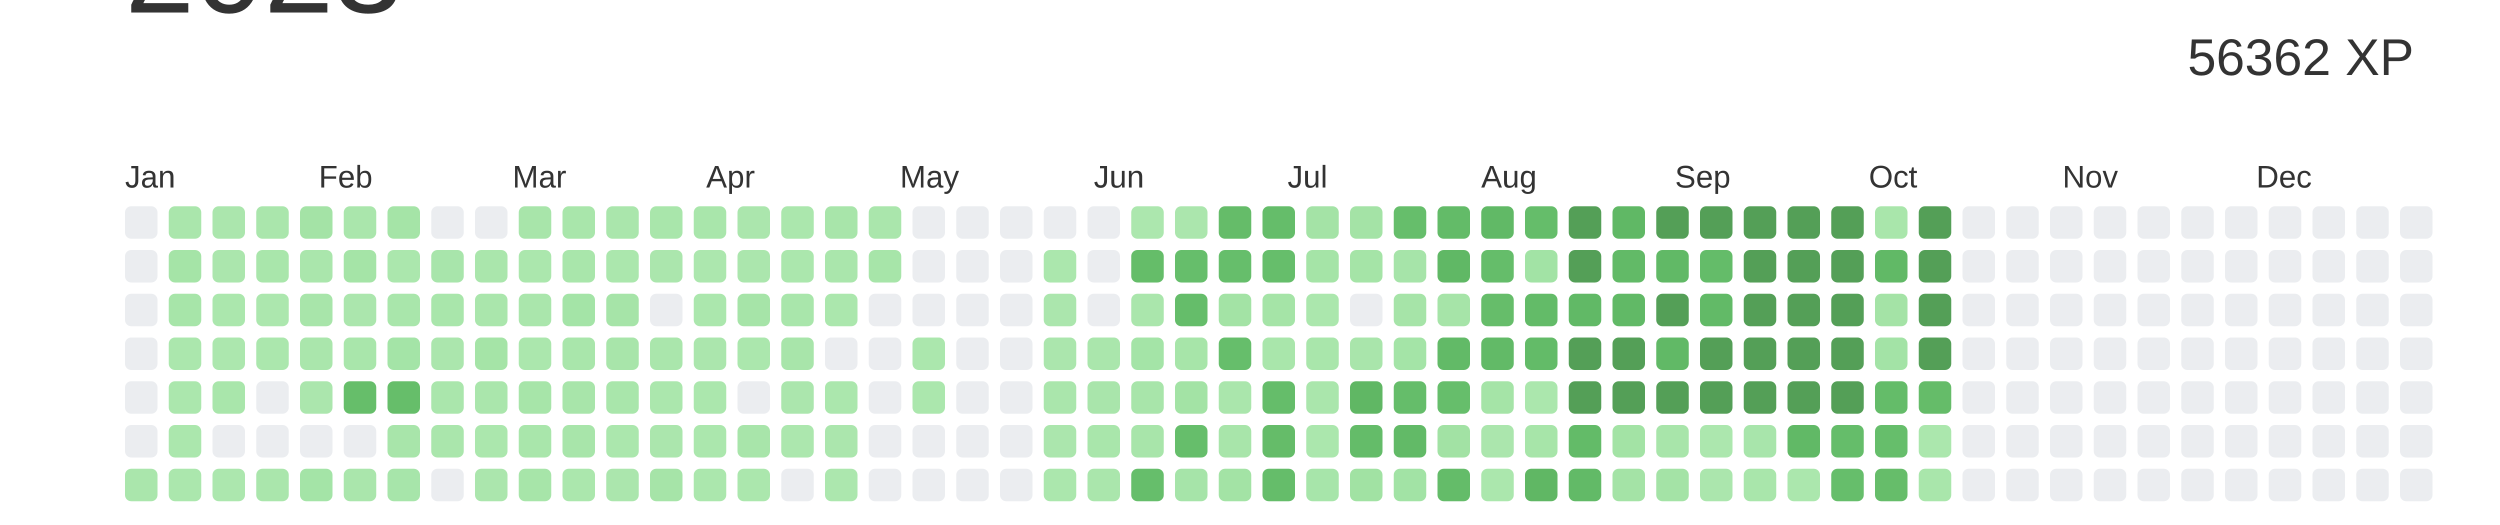
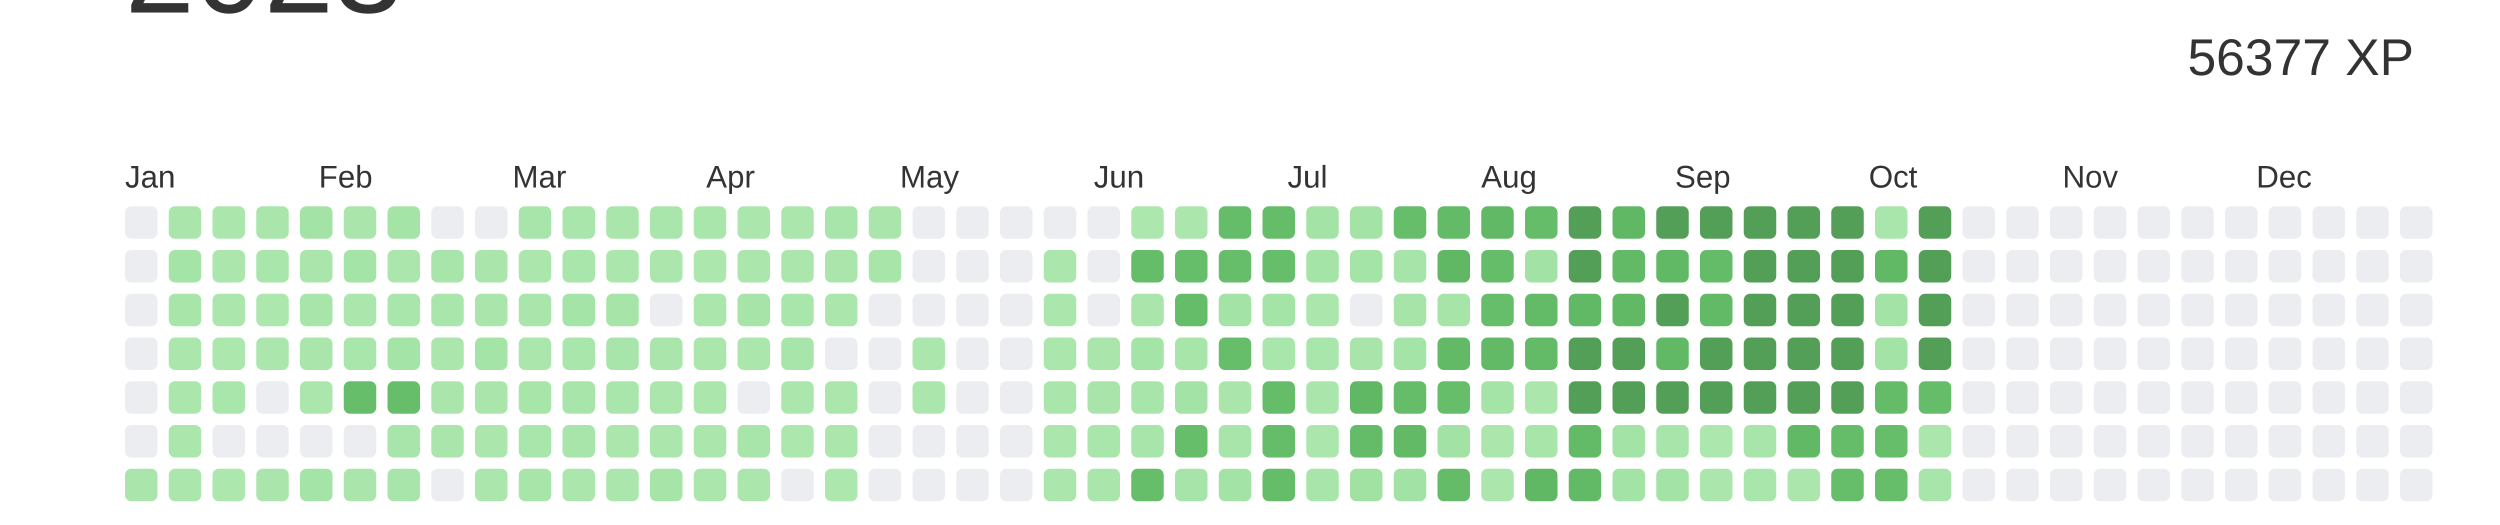
<svg xmlns="http://www.w3.org/2000/svg" baseProfile="full" height="42mm" version="1.1" viewBox="0,0,200,42" width="200mm">
  <defs />
  <rect fill="#ffffff" height="42" width="200" x="0" y="0" />
  <text alignment-baseline="hanging" fill="#333333" style="font-size:10.0px; font-family:Arial;" x="10" y="1">2023</text>
-   <text alignment-baseline="hanging" fill="#333333" style="font-size:4.125px; font-family:Arial;" x="175" y="6">56362 XP</text>
+   <text alignment-baseline="hanging" fill="#333333" style="font-size:4.125px; font-family:Arial;" x="175" y="6">56377 XP</text>
  <text fill="#333333" style="font-size:2.5px; font-family:Arial" x="10.0" y="15">Jan</text>
  <text fill="#333333" style="font-size:2.5px; font-family:Arial" x="25.5" y="15">Feb</text>
  <text fill="#333333" style="font-size:2.5px; font-family:Arial" x="41.0" y="15">Mar</text>
  <text fill="#333333" style="font-size:2.5px; font-family:Arial" x="56.5" y="15">Apr</text>
  <text fill="#333333" style="font-size:2.5px; font-family:Arial" x="72.0" y="15">May</text>
  <text fill="#333333" style="font-size:2.5px; font-family:Arial" x="87.5" y="15">Jun</text>
  <text fill="#333333" style="font-size:2.5px; font-family:Arial" x="103.0" y="15">Jul</text>
  <text fill="#333333" style="font-size:2.5px; font-family:Arial" x="118.5" y="15">Aug</text>
  <text fill="#333333" style="font-size:2.5px; font-family:Arial" x="134.0" y="15">Sep</text>
  <text fill="#333333" style="font-size:2.5px; font-family:Arial" x="149.5" y="15">Oct</text>
  <text fill="#333333" style="font-size:2.5px; font-family:Arial" x="165.0" y="15">Nov</text>
  <text fill="#333333" style="font-size:2.5px; font-family:Arial" x="180.5" y="15">Dec</text>
  <rect fill="#EBEDF0" height="2.6" rx="0.5" ry="0.5" width="2.6" x="10.0" y="16.5" />
  <rect fill="#EBEDF0" height="2.6" rx="0.5" ry="0.5" width="2.6" x="10.0" y="20.0" />
  <rect fill="#EBEDF0" height="2.6" rx="0.5" ry="0.5" width="2.6" x="10.0" y="23.5" />
  <rect fill="#EBEDF0" height="2.6" rx="0.5" ry="0.5" width="2.6" x="10.0" y="27.0" />
  <rect fill="#EBEDF0" height="2.6" rx="0.5" ry="0.5" width="2.6" x="10.0" y="30.5" />
  <rect fill="#EBEDF0" height="2.6" rx="0.5" ry="0.5" width="2.6" x="10.0" y="34.0" />
  <rect fill="#aae6ac" height="2.6" rx="0.5" ry="0.5" width="2.6" x="10.0" y="37.5" />
  <rect fill="#aae6ac" height="2.6" rx="0.5" ry="0.5" width="2.6" x="13.5" y="16.5" />
  <rect fill="#a5e4a7" height="2.6" rx="0.5" ry="0.5" width="2.6" x="13.5" y="20.0" />
  <rect fill="#a7e5a9" height="2.6" rx="0.5" ry="0.5" width="2.6" x="13.5" y="23.5" />
  <rect fill="#abe7ad" height="2.6" rx="0.5" ry="0.5" width="2.6" x="13.5" y="27.0" />
  <rect fill="#abe7ad" height="2.6" rx="0.5" ry="0.5" width="2.6" x="13.5" y="30.5" />
  <rect fill="#abe7ad" height="2.6" rx="0.5" ry="0.5" width="2.6" x="13.5" y="34.0" />
  <rect fill="#abe7ad" height="2.6" rx="0.5" ry="0.5" width="2.6" x="13.5" y="37.5" />
  <rect fill="#abe6ad" height="2.6" rx="0.5" ry="0.5" width="2.6" x="17.0" y="16.5" />
  <rect fill="#abe6ad" height="2.6" rx="0.5" ry="0.5" width="2.6" x="17.0" y="20.0" />
  <rect fill="#abe7ad" height="2.6" rx="0.5" ry="0.5" width="2.6" x="17.0" y="23.5" />
  <rect fill="#ace7ae" height="2.6" rx="0.5" ry="0.5" width="2.6" x="17.0" y="27.0" />
  <rect fill="#a9e6ab" height="2.6" rx="0.5" ry="0.5" width="2.6" x="17.0" y="30.5" />
  <rect fill="#EBEDF0" height="2.6" rx="0.5" ry="0.5" width="2.6" x="17.0" y="34.0" />
  <rect fill="#ace7ae" height="2.6" rx="0.5" ry="0.5" width="2.6" x="17.0" y="37.5" />
  <rect fill="#aae6ac" height="2.6" rx="0.5" ry="0.5" width="2.6" x="20.5" y="16.5" />
  <rect fill="#a9e6ab" height="2.6" rx="0.5" ry="0.5" width="2.6" x="20.5" y="20.0" />
  <rect fill="#ace7ae" height="2.6" rx="0.5" ry="0.5" width="2.6" x="20.5" y="23.5" />
  <rect fill="#abe7ad" height="2.6" rx="0.5" ry="0.5" width="2.6" x="20.5" y="27.0" />
  <rect fill="#EBEDF0" height="2.6" rx="0.5" ry="0.5" width="2.6" x="20.5" y="30.5" />
  <rect fill="#EBEDF0" height="2.6" rx="0.5" ry="0.5" width="2.6" x="20.5" y="34.0" />
  <rect fill="#aae6ac" height="2.6" rx="0.5" ry="0.5" width="2.6" x="20.5" y="37.5" />
  <rect fill="#a4e3a6" height="2.6" rx="0.5" ry="0.5" width="2.6" x="24.0" y="16.5" />
  <rect fill="#aae6ac" height="2.6" rx="0.5" ry="0.5" width="2.6" x="24.0" y="20.0" />
  <rect fill="#a8e5aa" height="2.6" rx="0.5" ry="0.5" width="2.6" x="24.0" y="23.5" />
  <rect fill="#aae6ac" height="2.6" rx="0.5" ry="0.5" width="2.6" x="24.0" y="27.0" />
  <rect fill="#abe6ad" height="2.6" rx="0.5" ry="0.5" width="2.6" x="24.0" y="30.5" />
  <rect fill="#EBEDF0" height="2.6" rx="0.5" ry="0.5" width="2.6" x="24.0" y="34.0" />
  <rect fill="#a4e4a7" height="2.6" rx="0.5" ry="0.5" width="2.6" x="24.0" y="37.5" />
  <rect fill="#aae6ac" height="2.6" rx="0.5" ry="0.5" width="2.6" x="27.5" y="16.5" />
  <rect fill="#a5e4a7" height="2.6" rx="0.5" ry="0.5" width="2.6" x="27.5" y="20.0" />
  <rect fill="#abe6ad" height="2.6" rx="0.5" ry="0.5" width="2.6" x="27.5" y="23.5" />
  <rect fill="#a9e6ab" height="2.6" rx="0.5" ry="0.5" width="2.6" x="27.5" y="27.0" />
  <rect fill="#66be6a" height="2.6" rx="0.5" ry="0.5" width="2.6" x="27.5" y="30.5" />
  <rect fill="#EBEDF0" height="2.6" rx="0.5" ry="0.5" width="2.6" x="27.5" y="34.0" />
  <rect fill="#aae6ac" height="2.6" rx="0.5" ry="0.5" width="2.6" x="27.5" y="37.5" />
  <rect fill="#a5e4a7" height="2.6" rx="0.5" ry="0.5" width="2.6" x="31.0" y="16.5" />
  <rect fill="#abe7ad" height="2.6" rx="0.5" ry="0.5" width="2.6" x="31.0" y="20.0" />
  <rect fill="#a9e6ab" height="2.6" rx="0.5" ry="0.5" width="2.6" x="31.0" y="23.5" />
  <rect fill="#a4e4a7" height="2.6" rx="0.5" ry="0.5" width="2.6" x="31.0" y="27.0" />
  <rect fill="#66be6a" height="2.6" rx="0.5" ry="0.5" width="2.6" x="31.0" y="30.5" />
  <rect fill="#a8e5aa" height="2.6" rx="0.5" ry="0.5" width="2.6" x="31.0" y="34.0" />
  <rect fill="#a7e5aa" height="2.6" rx="0.5" ry="0.5" width="2.6" x="31.0" y="37.5" />
  <rect fill="#EBEDF0" height="2.6" rx="0.5" ry="0.5" width="2.6" x="34.5" y="16.5" />
  <rect fill="#a8e5ab" height="2.6" rx="0.5" ry="0.5" width="2.6" x="34.5" y="20.0" />
  <rect fill="#a9e6ab" height="2.6" rx="0.5" ry="0.5" width="2.6" x="34.5" y="23.5" />
  <rect fill="#abe6ad" height="2.6" rx="0.5" ry="0.5" width="2.6" x="34.5" y="27.0" />
  <rect fill="#aae6ac" height="2.6" rx="0.5" ry="0.5" width="2.6" x="34.5" y="30.5" />
  <rect fill="#aae6ac" height="2.6" rx="0.5" ry="0.5" width="2.6" x="34.5" y="34.0" />
  <rect fill="#EBEDF0" height="2.6" rx="0.5" ry="0.5" width="2.6" x="34.5" y="37.5" />
  <rect fill="#EBEDF0" height="2.6" rx="0.5" ry="0.5" width="2.6" x="38.0" y="16.5" />
  <rect fill="#aae6ac" height="2.6" rx="0.5" ry="0.5" width="2.6" x="38.0" y="20.0" />
  <rect fill="#aae6ac" height="2.6" rx="0.5" ry="0.5" width="2.6" x="38.0" y="23.5" />
  <rect fill="#a5e4a7" height="2.6" rx="0.5" ry="0.5" width="2.6" x="38.0" y="27.0" />
  <rect fill="#aae6ac" height="2.6" rx="0.5" ry="0.5" width="2.6" x="38.0" y="30.5" />
  <rect fill="#abe7ad" height="2.6" rx="0.5" ry="0.5" width="2.6" x="38.0" y="34.0" />
  <rect fill="#abe6ad" height="2.6" rx="0.5" ry="0.5" width="2.6" x="38.0" y="37.5" />
  <rect fill="#a8e5aa" height="2.6" rx="0.5" ry="0.5" width="2.6" x="41.5" y="16.5" />
  <rect fill="#abe7ad" height="2.6" rx="0.5" ry="0.5" width="2.6" x="41.5" y="20.0" />
  <rect fill="#aae6ac" height="2.6" rx="0.5" ry="0.5" width="2.6" x="41.5" y="23.5" />
  <rect fill="#abe7ad" height="2.6" rx="0.5" ry="0.5" width="2.6" x="41.5" y="27.0" />
  <rect fill="#a7e5a9" height="2.6" rx="0.5" ry="0.5" width="2.6" x="41.5" y="30.5" />
  <rect fill="#a9e6ab" height="2.6" rx="0.5" ry="0.5" width="2.6" x="41.5" y="34.0" />
  <rect fill="#a7e5a9" height="2.6" rx="0.5" ry="0.5" width="2.6" x="41.5" y="37.5" />
  <rect fill="#a9e6ab" height="2.6" rx="0.5" ry="0.5" width="2.6" x="45.0" y="16.5" />
  <rect fill="#a9e6ab" height="2.6" rx="0.5" ry="0.5" width="2.6" x="45.0" y="20.0" />
  <rect fill="#a4e4a7" height="2.6" rx="0.5" ry="0.5" width="2.6" x="45.0" y="23.5" />
  <rect fill="#a9e6ab" height="2.6" rx="0.5" ry="0.5" width="2.6" x="45.0" y="27.0" />
  <rect fill="#a8e5aa" height="2.6" rx="0.5" ry="0.5" width="2.6" x="45.0" y="30.5" />
  <rect fill="#a8e5aa" height="2.6" rx="0.5" ry="0.5" width="2.6" x="45.0" y="34.0" />
  <rect fill="#abe7ad" height="2.6" rx="0.5" ry="0.5" width="2.6" x="45.0" y="37.5" />
  <rect fill="#aae6ac" height="2.6" rx="0.5" ry="0.5" width="2.6" x="48.5" y="16.5" />
  <rect fill="#abe7ad" height="2.6" rx="0.5" ry="0.5" width="2.6" x="48.5" y="20.0" />
  <rect fill="#a6e4a8" height="2.6" rx="0.5" ry="0.5" width="2.6" x="48.5" y="23.5" />
  <rect fill="#a8e5aa" height="2.6" rx="0.5" ry="0.5" width="2.6" x="48.5" y="27.0" />
  <rect fill="#a9e6ab" height="2.6" rx="0.5" ry="0.5" width="2.6" x="48.5" y="30.5" />
  <rect fill="#abe7ad" height="2.6" rx="0.5" ry="0.5" width="2.6" x="48.5" y="34.0" />
  <rect fill="#abe6ad" height="2.6" rx="0.5" ry="0.5" width="2.6" x="48.5" y="37.5" />
  <rect fill="#a9e6ab" height="2.6" rx="0.5" ry="0.5" width="2.6" x="52.0" y="16.5" />
  <rect fill="#abe6ad" height="2.6" rx="0.5" ry="0.5" width="2.6" x="52.0" y="20.0" />
  <rect fill="#EBEDF0" height="2.6" rx="0.5" ry="0.5" width="2.6" x="52.0" y="23.5" />
  <rect fill="#aae6ac" height="2.6" rx="0.5" ry="0.5" width="2.6" x="52.0" y="27.0" />
  <rect fill="#abe7ad" height="2.6" rx="0.5" ry="0.5" width="2.6" x="52.0" y="30.5" />
  <rect fill="#abe6ad" height="2.6" rx="0.5" ry="0.5" width="2.6" x="52.0" y="34.0" />
  <rect fill="#a6e4a8" height="2.6" rx="0.5" ry="0.5" width="2.6" x="52.0" y="37.5" />
  <rect fill="#a9e6ab" height="2.6" rx="0.5" ry="0.5" width="2.6" x="55.5" y="16.5" />
  <rect fill="#ace7ae" height="2.6" rx="0.5" ry="0.5" width="2.6" x="55.5" y="20.0" />
  <rect fill="#abe7ad" height="2.6" rx="0.5" ry="0.5" width="2.6" x="55.5" y="23.5" />
  <rect fill="#abe6ad" height="2.6" rx="0.5" ry="0.5" width="2.6" x="55.5" y="27.0" />
  <rect fill="#abe7ad" height="2.6" rx="0.5" ry="0.5" width="2.6" x="55.5" y="30.5" />
  <rect fill="#abe7ad" height="2.6" rx="0.5" ry="0.5" width="2.6" x="55.5" y="34.0" />
  <rect fill="#abe7ad" height="2.6" rx="0.5" ry="0.5" width="2.6" x="55.5" y="37.5" />
  <rect fill="#abe6ad" height="2.6" rx="0.5" ry="0.5" width="2.6" x="59.0" y="16.5" />
  <rect fill="#abe6ad" height="2.6" rx="0.5" ry="0.5" width="2.6" x="59.0" y="20.0" />
  <rect fill="#a6e4a8" height="2.6" rx="0.5" ry="0.5" width="2.6" x="59.0" y="23.5" />
  <rect fill="#abe7ad" height="2.6" rx="0.5" ry="0.5" width="2.6" x="59.0" y="27.0" />
  <rect fill="#EBEDF0" height="2.6" rx="0.5" ry="0.5" width="2.6" x="59.0" y="30.5" />
  <rect fill="#a8e5aa" height="2.6" rx="0.5" ry="0.5" width="2.6" x="59.0" y="34.0" />
  <rect fill="#abe7ad" height="2.6" rx="0.5" ry="0.5" width="2.6" x="59.0" y="37.5" />
  <rect fill="#abe7ad" height="2.6" rx="0.5" ry="0.5" width="2.6" x="62.5" y="16.5" />
  <rect fill="#abe7ad" height="2.6" rx="0.5" ry="0.5" width="2.6" x="62.5" y="20.0" />
  <rect fill="#a9e6ab" height="2.6" rx="0.5" ry="0.5" width="2.6" x="62.5" y="23.5" />
  <rect fill="#a8e5aa" height="2.6" rx="0.5" ry="0.5" width="2.6" x="62.5" y="27.0" />
  <rect fill="#abe6ad" height="2.6" rx="0.5" ry="0.5" width="2.6" x="62.5" y="30.5" />
  <rect fill="#ace7ae" height="2.6" rx="0.5" ry="0.5" width="2.6" x="62.5" y="34.0" />
  <rect fill="#EBEDF0" height="2.6" rx="0.5" ry="0.5" width="2.6" x="62.5" y="37.5" />
  <rect fill="#a8e5aa" height="2.6" rx="0.5" ry="0.5" width="2.6" x="66.0" y="16.5" />
  <rect fill="#aae6ac" height="2.6" rx="0.5" ry="0.5" width="2.6" x="66.0" y="20.0" />
  <rect fill="#abe7ad" height="2.6" rx="0.5" ry="0.5" width="2.6" x="66.0" y="23.5" />
  <rect fill="#EBEDF0" height="2.6" rx="0.5" ry="0.5" width="2.6" x="66.0" y="27.0" />
  <rect fill="#abe7ad" height="2.6" rx="0.5" ry="0.5" width="2.6" x="66.0" y="30.5" />
  <rect fill="#abe6ad" height="2.6" rx="0.5" ry="0.5" width="2.6" x="66.0" y="34.0" />
  <rect fill="#ace7ae" height="2.6" rx="0.5" ry="0.5" width="2.6" x="66.0" y="37.5" />
  <rect fill="#aae6ac" height="2.6" rx="0.5" ry="0.5" width="2.6" x="69.5" y="16.5" />
  <rect fill="#a7e5a9" height="2.6" rx="0.5" ry="0.5" width="2.6" x="69.5" y="20.0" />
  <rect fill="#EBEDF0" height="2.6" rx="0.5" ry="0.5" width="2.6" x="69.5" y="23.5" />
  <rect fill="#EBEDF0" height="2.6" rx="0.5" ry="0.5" width="2.6" x="69.5" y="27.0" />
  <rect fill="#EBEDF0" height="2.6" rx="0.5" ry="0.5" width="2.6" x="69.5" y="30.5" />
  <rect fill="#EBEDF0" height="2.6" rx="0.5" ry="0.5" width="2.6" x="69.5" y="34.0" />
  <rect fill="#EBEDF0" height="2.6" rx="0.5" ry="0.5" width="2.6" x="69.5" y="37.5" />
  <rect fill="#EBEDF0" height="2.6" rx="0.5" ry="0.5" width="2.6" x="73.0" y="16.5" />
  <rect fill="#EBEDF0" height="2.6" rx="0.5" ry="0.5" width="2.6" x="73.0" y="20.0" />
  <rect fill="#EBEDF0" height="2.6" rx="0.5" ry="0.5" width="2.6" x="73.0" y="23.5" />
  <rect fill="#abe7ad" height="2.6" rx="0.5" ry="0.5" width="2.6" x="73.0" y="27.0" />
  <rect fill="#abe7ad" height="2.6" rx="0.5" ry="0.5" width="2.6" x="73.0" y="30.5" />
  <rect fill="#EBEDF0" height="2.6" rx="0.5" ry="0.5" width="2.6" x="73.0" y="34.0" />
  <rect fill="#EBEDF0" height="2.6" rx="0.5" ry="0.5" width="2.6" x="73.0" y="37.5" />
  <rect fill="#EBEDF0" height="2.6" rx="0.5" ry="0.5" width="2.6" x="76.5" y="16.5" />
  <rect fill="#EBEDF0" height="2.6" rx="0.5" ry="0.5" width="2.6" x="76.5" y="20.0" />
  <rect fill="#EBEDF0" height="2.6" rx="0.5" ry="0.5" width="2.6" x="76.5" y="23.5" />
  <rect fill="#EBEDF0" height="2.6" rx="0.5" ry="0.5" width="2.6" x="76.5" y="27.0" />
  <rect fill="#EBEDF0" height="2.6" rx="0.5" ry="0.5" width="2.6" x="76.5" y="30.5" />
  <rect fill="#EBEDF0" height="2.6" rx="0.5" ry="0.5" width="2.6" x="76.5" y="34.0" />
  <rect fill="#EBEDF0" height="2.6" rx="0.5" ry="0.5" width="2.6" x="76.5" y="37.5" />
  <rect fill="#EBEDF0" height="2.6" rx="0.5" ry="0.5" width="2.6" x="80.0" y="16.5" />
  <rect fill="#EBEDF0" height="2.6" rx="0.5" ry="0.5" width="2.6" x="80.0" y="20.0" />
  <rect fill="#EBEDF0" height="2.6" rx="0.5" ry="0.5" width="2.6" x="80.0" y="23.5" />
  <rect fill="#EBEDF0" height="2.6" rx="0.5" ry="0.5" width="2.6" x="80.0" y="27.0" />
  <rect fill="#EBEDF0" height="2.6" rx="0.5" ry="0.5" width="2.6" x="80.0" y="30.5" />
  <rect fill="#EBEDF0" height="2.6" rx="0.5" ry="0.5" width="2.6" x="80.0" y="34.0" />
  <rect fill="#EBEDF0" height="2.6" rx="0.5" ry="0.5" width="2.6" x="80.0" y="37.5" />
  <rect fill="#EBEDF0" height="2.6" rx="0.5" ry="0.5" width="2.6" x="83.5" y="16.5" />
  <rect fill="#abe7ad" height="2.6" rx="0.5" ry="0.5" width="2.6" x="83.5" y="20.0" />
  <rect fill="#abe6ad" height="2.6" rx="0.5" ry="0.5" width="2.6" x="83.5" y="23.5" />
  <rect fill="#abe6ad" height="2.6" rx="0.5" ry="0.5" width="2.6" x="83.5" y="27.0" />
  <rect fill="#aae6ac" height="2.6" rx="0.5" ry="0.5" width="2.6" x="83.5" y="30.5" />
  <rect fill="#abe6ad" height="2.6" rx="0.5" ry="0.5" width="2.6" x="83.5" y="34.0" />
  <rect fill="#abe7ad" height="2.6" rx="0.5" ry="0.5" width="2.6" x="83.5" y="37.5" />
  <rect fill="#EBEDF0" height="2.6" rx="0.5" ry="0.5" width="2.6" x="87.0" y="16.5" />
  <rect fill="#EBEDF0" height="2.6" rx="0.5" ry="0.5" width="2.6" x="87.0" y="20.0" />
  <rect fill="#EBEDF0" height="2.6" rx="0.5" ry="0.5" width="2.6" x="87.0" y="23.5" />
  <rect fill="#aae6ac" height="2.6" rx="0.5" ry="0.5" width="2.6" x="87.0" y="27.0" />
  <rect fill="#a9e5ab" height="2.6" rx="0.5" ry="0.5" width="2.6" x="87.0" y="30.5" />
  <rect fill="#a9e6ab" height="2.6" rx="0.5" ry="0.5" width="2.6" x="87.0" y="34.0" />
  <rect fill="#aae6ac" height="2.6" rx="0.5" ry="0.5" width="2.6" x="87.0" y="37.5" />
  <rect fill="#ace7ae" height="2.6" rx="0.5" ry="0.5" width="2.6" x="90.5" y="16.5" />
  <rect fill="#65bd69" height="2.6" rx="0.5" ry="0.5" width="2.6" x="90.5" y="20.0" />
  <rect fill="#aae6ac" height="2.6" rx="0.5" ry="0.5" width="2.6" x="90.5" y="23.5" />
  <rect fill="#a4e4a7" height="2.6" rx="0.5" ry="0.5" width="2.6" x="90.5" y="27.0" />
  <rect fill="#a8e5aa" height="2.6" rx="0.5" ry="0.5" width="2.6" x="90.5" y="30.5" />
  <rect fill="#a8e5aa" height="2.6" rx="0.5" ry="0.5" width="2.6" x="90.5" y="34.0" />
  <rect fill="#66be6b" height="2.6" rx="0.5" ry="0.5" width="2.6" x="90.5" y="37.5" />
  <rect fill="#abe6ad" height="2.6" rx="0.5" ry="0.5" width="2.6" x="94.0" y="16.5" />
  <rect fill="#66be6b" height="2.6" rx="0.5" ry="0.5" width="2.6" x="94.0" y="20.0" />
  <rect fill="#65bd6a" height="2.6" rx="0.5" ry="0.5" width="2.6" x="94.0" y="23.5" />
  <rect fill="#a7e5a9" height="2.6" rx="0.5" ry="0.5" width="2.6" x="94.0" y="27.0" />
  <rect fill="#a3e3a5" height="2.6" rx="0.5" ry="0.5" width="2.6" x="94.0" y="30.5" />
  <rect fill="#66be6b" height="2.6" rx="0.5" ry="0.5" width="2.6" x="94.0" y="34.0" />
  <rect fill="#a6e4a9" height="2.6" rx="0.5" ry="0.5" width="2.6" x="94.0" y="37.5" />
  <rect fill="#65bc69" height="2.6" rx="0.5" ry="0.5" width="2.6" x="97.5" y="16.5" />
  <rect fill="#66be6b" height="2.6" rx="0.5" ry="0.5" width="2.6" x="97.5" y="20.0" />
  <rect fill="#a3e3a5" height="2.6" rx="0.5" ry="0.5" width="2.6" x="97.5" y="23.5" />
  <rect fill="#66be6b" height="2.6" rx="0.5" ry="0.5" width="2.6" x="97.5" y="27.0" />
  <rect fill="#aae6ac" height="2.6" rx="0.5" ry="0.5" width="2.6" x="97.5" y="30.5" />
  <rect fill="#a8e5aa" height="2.6" rx="0.5" ry="0.5" width="2.6" x="97.5" y="34.0" />
  <rect fill="#a3e3a5" height="2.6" rx="0.5" ry="0.5" width="2.6" x="97.5" y="37.5" />
  <rect fill="#65bd6a" height="2.6" rx="0.5" ry="0.5" width="2.6" x="101.0" y="16.5" />
  <rect fill="#66be6b" height="2.6" rx="0.5" ry="0.5" width="2.6" x="101.0" y="20.0" />
  <rect fill="#a5e4a7" height="2.6" rx="0.5" ry="0.5" width="2.6" x="101.0" y="23.5" />
  <rect fill="#a9e6ab" height="2.6" rx="0.5" ry="0.5" width="2.6" x="101.0" y="27.0" />
  <rect fill="#65bd6a" height="2.6" rx="0.5" ry="0.5" width="2.6" x="101.0" y="30.5" />
  <rect fill="#65bc69" height="2.6" rx="0.5" ry="0.5" width="2.6" x="101.0" y="34.0" />
  <rect fill="#65bd6a" height="2.6" rx="0.5" ry="0.5" width="2.6" x="101.0" y="37.5" />
  <rect fill="#a4e3a6" height="2.6" rx="0.5" ry="0.5" width="2.6" x="104.5" y="16.5" />
  <rect fill="#a5e4a7" height="2.6" rx="0.5" ry="0.5" width="2.6" x="104.5" y="20.0" />
  <rect fill="#abe7ad" height="2.6" rx="0.5" ry="0.5" width="2.6" x="104.5" y="23.5" />
  <rect fill="#a9e6ab" height="2.6" rx="0.5" ry="0.5" width="2.6" x="104.5" y="27.0" />
  <rect fill="#aae6ac" height="2.6" rx="0.5" ry="0.5" width="2.6" x="104.5" y="30.5" />
  <rect fill="#abe7ad" height="2.6" rx="0.5" ry="0.5" width="2.6" x="104.5" y="34.0" />
  <rect fill="#a7e5aa" height="2.6" rx="0.5" ry="0.5" width="2.6" x="104.5" y="37.5" />
  <rect fill="#a4e3a6" height="2.6" rx="0.5" ry="0.5" width="2.6" x="108.0" y="16.5" />
  <rect fill="#a5e4a7" height="2.6" rx="0.5" ry="0.5" width="2.6" x="108.0" y="20.0" />
  <rect fill="#EBEDF0" height="2.6" rx="0.5" ry="0.5" width="2.6" x="108.0" y="23.5" />
  <rect fill="#a9e5ab" height="2.6" rx="0.5" ry="0.5" width="2.6" x="108.0" y="27.0" />
  <rect fill="#60b764" height="2.6" rx="0.5" ry="0.5" width="2.6" x="108.0" y="30.5" />
  <rect fill="#64bc69" height="2.6" rx="0.5" ry="0.5" width="2.6" x="108.0" y="34.0" />
  <rect fill="#a1e2a3" height="2.6" rx="0.5" ry="0.5" width="2.6" x="108.0" y="37.5" />
  <rect fill="#66be6b" height="2.6" rx="0.5" ry="0.5" width="2.6" x="111.5" y="16.5" />
  <rect fill="#a6e4a9" height="2.6" rx="0.5" ry="0.5" width="2.6" x="111.5" y="20.0" />
  <rect fill="#a6e4a8" height="2.6" rx="0.5" ry="0.5" width="2.6" x="111.5" y="23.5" />
  <rect fill="#a4e4a7" height="2.6" rx="0.5" ry="0.5" width="2.6" x="111.5" y="27.0" />
  <rect fill="#65bd6a" height="2.6" rx="0.5" ry="0.5" width="2.6" x="111.5" y="30.5" />
  <rect fill="#62ba67" height="2.6" rx="0.5" ry="0.5" width="2.6" x="111.5" y="34.0" />
  <rect fill="#a2e3a5" height="2.6" rx="0.5" ry="0.5" width="2.6" x="111.5" y="37.5" />
  <rect fill="#63bb68" height="2.6" rx="0.5" ry="0.5" width="2.6" x="115.0" y="16.5" />
  <rect fill="#60b865" height="2.6" rx="0.5" ry="0.5" width="2.6" x="115.0" y="20.0" />
  <rect fill="#a6e4a8" height="2.6" rx="0.5" ry="0.5" width="2.6" x="115.0" y="23.5" />
  <rect fill="#62ba67" height="2.6" rx="0.5" ry="0.5" width="2.6" x="115.0" y="27.0" />
  <rect fill="#66be6b" height="2.6" rx="0.5" ry="0.5" width="2.6" x="115.0" y="30.5" />
  <rect fill="#a2e2a4" height="2.6" rx="0.5" ry="0.5" width="2.6" x="115.0" y="34.0" />
  <rect fill="#64bc69" height="2.6" rx="0.5" ry="0.5" width="2.6" x="115.0" y="37.5" />
  <rect fill="#61b966" height="2.6" rx="0.5" ry="0.5" width="2.6" x="118.5" y="16.5" />
  <rect fill="#65bd6a" height="2.6" rx="0.5" ry="0.5" width="2.6" x="118.5" y="20.0" />
  <rect fill="#66bd6a" height="2.6" rx="0.5" ry="0.5" width="2.6" x="118.5" y="23.5" />
  <rect fill="#62ba67" height="2.6" rx="0.5" ry="0.5" width="2.6" x="118.5" y="27.0" />
  <rect fill="#a5e4a7" height="2.6" rx="0.5" ry="0.5" width="2.6" x="118.5" y="30.5" />
  <rect fill="#abe6ad" height="2.6" rx="0.5" ry="0.5" width="2.6" x="118.5" y="34.0" />
  <rect fill="#abe7ad" height="2.6" rx="0.5" ry="0.5" width="2.6" x="118.5" y="37.5" />
  <rect fill="#65bd6a" height="2.6" rx="0.5" ry="0.5" width="2.6" x="122.0" y="16.5" />
  <rect fill="#a2e3a5" height="2.6" rx="0.5" ry="0.5" width="2.6" x="122.0" y="20.0" />
  <rect fill="#63bb68" height="2.6" rx="0.5" ry="0.5" width="2.6" x="122.0" y="23.5" />
  <rect fill="#63bb68" height="2.6" rx="0.5" ry="0.5" width="2.6" x="122.0" y="27.0" />
  <rect fill="#abe7ad" height="2.6" rx="0.5" ry="0.5" width="2.6" x="122.0" y="30.5" />
  <rect fill="#a7e5a9" height="2.6" rx="0.5" ry="0.5" width="2.6" x="122.0" y="34.0" />
  <rect fill="#60b764" height="2.6" rx="0.5" ry="0.5" width="2.6" x="122.0" y="37.5" />
  <rect fill="#549F57" height="2.6" rx="0.5" ry="0.5" width="2.6" x="125.5" y="16.5" />
  <rect fill="#549F57" height="2.6" rx="0.5" ry="0.5" width="2.6" x="125.5" y="20.0" />
  <rect fill="#61b966" height="2.6" rx="0.5" ry="0.5" width="2.6" x="125.5" y="23.5" />
  <rect fill="#549F57" height="2.6" rx="0.5" ry="0.5" width="2.6" x="125.5" y="27.0" />
  <rect fill="#549F57" height="2.6" rx="0.5" ry="0.5" width="2.6" x="125.5" y="30.5" />
  <rect fill="#63bb68" height="2.6" rx="0.5" ry="0.5" width="2.6" x="125.5" y="34.0" />
  <rect fill="#62ba67" height="2.6" rx="0.5" ry="0.5" width="2.6" x="125.5" y="37.5" />
  <rect fill="#60b865" height="2.6" rx="0.5" ry="0.5" width="2.6" x="129.0" y="16.5" />
  <rect fill="#62ba67" height="2.6" rx="0.5" ry="0.5" width="2.6" x="129.0" y="20.0" />
  <rect fill="#61b966" height="2.6" rx="0.5" ry="0.5" width="2.6" x="129.0" y="23.5" />
  <rect fill="#549F57" height="2.6" rx="0.5" ry="0.5" width="2.6" x="129.0" y="27.0" />
  <rect fill="#549F57" height="2.6" rx="0.5" ry="0.5" width="2.6" x="129.0" y="30.5" />
  <rect fill="#a3e3a5" height="2.6" rx="0.5" ry="0.5" width="2.6" x="129.0" y="34.0" />
  <rect fill="#a4e3a6" height="2.6" rx="0.5" ry="0.5" width="2.6" x="129.0" y="37.5" />
  <rect fill="#549F57" height="2.6" rx="0.5" ry="0.5" width="2.6" x="132.5" y="16.5" />
  <rect fill="#61b966" height="2.6" rx="0.5" ry="0.5" width="2.6" x="132.5" y="20.0" />
  <rect fill="#549F57" height="2.6" rx="0.5" ry="0.5" width="2.6" x="132.5" y="23.5" />
  <rect fill="#61b966" height="2.6" rx="0.5" ry="0.5" width="2.6" x="132.5" y="27.0" />
  <rect fill="#549F57" height="2.6" rx="0.5" ry="0.5" width="2.6" x="132.5" y="30.5" />
  <rect fill="#a8e5aa" height="2.6" rx="0.5" ry="0.5" width="2.6" x="132.5" y="34.0" />
  <rect fill="#a4e3a6" height="2.6" rx="0.5" ry="0.5" width="2.6" x="132.5" y="37.5" />
  <rect fill="#549F57" height="2.6" rx="0.5" ry="0.5" width="2.6" x="136.0" y="16.5" />
  <rect fill="#64bc69" height="2.6" rx="0.5" ry="0.5" width="2.6" x="136.0" y="20.0" />
  <rect fill="#62ba67" height="2.6" rx="0.5" ry="0.5" width="2.6" x="136.0" y="23.5" />
  <rect fill="#549F57" height="2.6" rx="0.5" ry="0.5" width="2.6" x="136.0" y="27.0" />
  <rect fill="#549F57" height="2.6" rx="0.5" ry="0.5" width="2.6" x="136.0" y="30.5" />
  <rect fill="#ace7ae" height="2.6" rx="0.5" ry="0.5" width="2.6" x="136.0" y="34.0" />
  <rect fill="#abe6ad" height="2.6" rx="0.5" ry="0.5" width="2.6" x="136.0" y="37.5" />
  <rect fill="#549F57" height="2.6" rx="0.5" ry="0.5" width="2.6" x="139.5" y="16.5" />
  <rect fill="#549F57" height="2.6" rx="0.5" ry="0.5" width="2.6" x="139.5" y="20.0" />
  <rect fill="#549F57" height="2.6" rx="0.5" ry="0.5" width="2.6" x="139.5" y="23.5" />
  <rect fill="#549F57" height="2.6" rx="0.5" ry="0.5" width="2.6" x="139.5" y="27.0" />
  <rect fill="#549F57" height="2.6" rx="0.5" ry="0.5" width="2.6" x="139.5" y="30.5" />
  <rect fill="#a8e5ab" height="2.6" rx="0.5" ry="0.5" width="2.6" x="139.5" y="34.0" />
  <rect fill="#a9e6ab" height="2.6" rx="0.5" ry="0.5" width="2.6" x="139.5" y="37.5" />
  <rect fill="#549F57" height="2.6" rx="0.5" ry="0.5" width="2.6" x="143.0" y="16.5" />
  <rect fill="#549F57" height="2.6" rx="0.5" ry="0.5" width="2.6" x="143.0" y="20.0" />
  <rect fill="#549F57" height="2.6" rx="0.5" ry="0.5" width="2.6" x="143.0" y="23.5" />
  <rect fill="#549F57" height="2.6" rx="0.5" ry="0.5" width="2.6" x="143.0" y="27.0" />
  <rect fill="#549F57" height="2.6" rx="0.5" ry="0.5" width="2.6" x="143.0" y="30.5" />
  <rect fill="#61b966" height="2.6" rx="0.5" ry="0.5" width="2.6" x="143.0" y="34.0" />
  <rect fill="#abe7ad" height="2.6" rx="0.5" ry="0.5" width="2.6" x="143.0" y="37.5" />
  <rect fill="#549F57" height="2.6" rx="0.5" ry="0.5" width="2.6" x="146.5" y="16.5" />
  <rect fill="#549F57" height="2.6" rx="0.5" ry="0.5" width="2.6" x="146.5" y="20.0" />
  <rect fill="#549F57" height="2.6" rx="0.5" ry="0.5" width="2.6" x="146.5" y="23.5" />
  <rect fill="#549F57" height="2.6" rx="0.5" ry="0.5" width="2.6" x="146.5" y="27.0" />
  <rect fill="#549F57" height="2.6" rx="0.5" ry="0.5" width="2.6" x="146.5" y="30.5" />
  <rect fill="#65bd6a" height="2.6" rx="0.5" ry="0.5" width="2.6" x="146.5" y="34.0" />
  <rect fill="#66be6b" height="2.6" rx="0.5" ry="0.5" width="2.6" x="146.5" y="37.5" />
  <rect fill="#a9e6ab" height="2.6" rx="0.5" ry="0.5" width="2.6" x="150.0" y="16.5" />
  <rect fill="#61b966" height="2.6" rx="0.5" ry="0.5" width="2.6" x="150.0" y="20.0" />
  <rect fill="#a4e3a6" height="2.6" rx="0.5" ry="0.5" width="2.6" x="150.0" y="23.5" />
  <rect fill="#a3e3a6" height="2.6" rx="0.5" ry="0.5" width="2.6" x="150.0" y="27.0" />
  <rect fill="#64bc69" height="2.6" rx="0.5" ry="0.5" width="2.6" x="150.0" y="30.5" />
  <rect fill="#66be6b" height="2.6" rx="0.5" ry="0.5" width="2.6" x="150.0" y="34.0" />
  <rect fill="#66bd6a" height="2.6" rx="0.5" ry="0.5" width="2.6" x="150.0" y="37.5" />
  <rect fill="#549F57" height="2.6" rx="0.5" ry="0.5" width="2.6" x="153.5" y="16.5" />
  <rect fill="#549F57" height="2.6" rx="0.5" ry="0.5" width="2.6" x="153.5" y="20.0" />
  <rect fill="#549F57" height="2.6" rx="0.5" ry="0.5" width="2.6" x="153.5" y="23.5" />
  <rect fill="#549F57" height="2.6" rx="0.5" ry="0.5" width="2.6" x="153.5" y="27.0" />
  <rect fill="#65bc69" height="2.6" rx="0.5" ry="0.5" width="2.6" x="153.5" y="30.5" />
  <rect fill="#abe7ad" height="2.6" rx="0.5" ry="0.5" width="2.6" x="153.5" y="34.0" />
-   <rect fill="#a9e6ab" height="2.6" rx="0.5" ry="0.5" width="2.6" x="153.5" y="37.5" />
+   <rect fill="#a8e5aa" height="2.6" rx="0.5" ry="0.5" width="2.6" x="153.5" y="37.5" />
  <rect fill="#EBEDF0" height="2.6" rx="0.5" ry="0.5" width="2.6" x="157.0" y="16.5" />
  <rect fill="#EBEDF0" height="2.6" rx="0.5" ry="0.5" width="2.6" x="157.0" y="20.0" />
  <rect fill="#EBEDF0" height="2.6" rx="0.5" ry="0.5" width="2.6" x="157.0" y="23.5" />
  <rect fill="#EBEDF0" height="2.6" rx="0.5" ry="0.5" width="2.6" x="157.0" y="27.0" />
  <rect fill="#EBEDF0" height="2.6" rx="0.5" ry="0.5" width="2.6" x="157.0" y="30.5" />
  <rect fill="#EBEDF0" height="2.6" rx="0.5" ry="0.5" width="2.6" x="157.0" y="34.0" />
  <rect fill="#EBEDF0" height="2.6" rx="0.5" ry="0.5" width="2.6" x="157.0" y="37.5" />
  <rect fill="#EBEDF0" height="2.6" rx="0.5" ry="0.5" width="2.6" x="160.5" y="16.5" />
  <rect fill="#EBEDF0" height="2.6" rx="0.5" ry="0.5" width="2.6" x="160.5" y="20.0" />
  <rect fill="#EBEDF0" height="2.6" rx="0.5" ry="0.5" width="2.6" x="160.5" y="23.5" />
  <rect fill="#EBEDF0" height="2.6" rx="0.5" ry="0.5" width="2.6" x="160.5" y="27.0" />
  <rect fill="#EBEDF0" height="2.6" rx="0.5" ry="0.5" width="2.6" x="160.5" y="30.5" />
  <rect fill="#EBEDF0" height="2.6" rx="0.5" ry="0.5" width="2.6" x="160.5" y="34.0" />
  <rect fill="#EBEDF0" height="2.6" rx="0.5" ry="0.5" width="2.6" x="160.5" y="37.5" />
  <rect fill="#EBEDF0" height="2.6" rx="0.5" ry="0.5" width="2.6" x="164.0" y="16.5" />
  <rect fill="#EBEDF0" height="2.6" rx="0.5" ry="0.5" width="2.6" x="164.0" y="20.0" />
  <rect fill="#EBEDF0" height="2.6" rx="0.5" ry="0.5" width="2.6" x="164.0" y="23.5" />
  <rect fill="#EBEDF0" height="2.6" rx="0.5" ry="0.5" width="2.6" x="164.0" y="27.0" />
  <rect fill="#EBEDF0" height="2.6" rx="0.5" ry="0.5" width="2.6" x="164.0" y="30.5" />
  <rect fill="#EBEDF0" height="2.6" rx="0.5" ry="0.5" width="2.6" x="164.0" y="34.0" />
  <rect fill="#EBEDF0" height="2.6" rx="0.5" ry="0.5" width="2.6" x="164.0" y="37.5" />
  <rect fill="#EBEDF0" height="2.6" rx="0.5" ry="0.5" width="2.6" x="167.5" y="16.5" />
  <rect fill="#EBEDF0" height="2.6" rx="0.5" ry="0.5" width="2.6" x="167.5" y="20.0" />
  <rect fill="#EBEDF0" height="2.6" rx="0.5" ry="0.5" width="2.6" x="167.5" y="23.5" />
  <rect fill="#EBEDF0" height="2.6" rx="0.5" ry="0.5" width="2.6" x="167.5" y="27.0" />
  <rect fill="#EBEDF0" height="2.6" rx="0.5" ry="0.5" width="2.6" x="167.5" y="30.5" />
  <rect fill="#EBEDF0" height="2.6" rx="0.5" ry="0.5" width="2.6" x="167.5" y="34.0" />
  <rect fill="#EBEDF0" height="2.6" rx="0.5" ry="0.5" width="2.6" x="167.5" y="37.5" />
  <rect fill="#EBEDF0" height="2.6" rx="0.5" ry="0.5" width="2.6" x="171.0" y="16.5" />
  <rect fill="#EBEDF0" height="2.6" rx="0.5" ry="0.5" width="2.6" x="171.0" y="20.0" />
  <rect fill="#EBEDF0" height="2.6" rx="0.5" ry="0.5" width="2.6" x="171.0" y="23.5" />
  <rect fill="#EBEDF0" height="2.6" rx="0.5" ry="0.5" width="2.6" x="171.0" y="27.0" />
  <rect fill="#EBEDF0" height="2.6" rx="0.5" ry="0.5" width="2.6" x="171.0" y="30.5" />
  <rect fill="#EBEDF0" height="2.6" rx="0.5" ry="0.5" width="2.6" x="171.0" y="34.0" />
  <rect fill="#EBEDF0" height="2.6" rx="0.5" ry="0.5" width="2.6" x="171.0" y="37.5" />
  <rect fill="#EBEDF0" height="2.6" rx="0.5" ry="0.5" width="2.6" x="174.5" y="16.5" />
  <rect fill="#EBEDF0" height="2.6" rx="0.5" ry="0.5" width="2.6" x="174.5" y="20.0" />
  <rect fill="#EBEDF0" height="2.6" rx="0.5" ry="0.5" width="2.6" x="174.5" y="23.5" />
  <rect fill="#EBEDF0" height="2.6" rx="0.5" ry="0.5" width="2.6" x="174.5" y="27.0" />
  <rect fill="#EBEDF0" height="2.6" rx="0.5" ry="0.5" width="2.6" x="174.5" y="30.5" />
  <rect fill="#EBEDF0" height="2.6" rx="0.5" ry="0.5" width="2.6" x="174.5" y="34.0" />
  <rect fill="#EBEDF0" height="2.6" rx="0.5" ry="0.5" width="2.6" x="174.5" y="37.5" />
  <rect fill="#EBEDF0" height="2.6" rx="0.5" ry="0.5" width="2.6" x="178.0" y="16.5" />
  <rect fill="#EBEDF0" height="2.6" rx="0.5" ry="0.5" width="2.6" x="178.0" y="20.0" />
  <rect fill="#EBEDF0" height="2.6" rx="0.5" ry="0.5" width="2.6" x="178.0" y="23.5" />
  <rect fill="#EBEDF0" height="2.6" rx="0.5" ry="0.5" width="2.6" x="178.0" y="27.0" />
  <rect fill="#EBEDF0" height="2.6" rx="0.5" ry="0.5" width="2.6" x="178.0" y="30.5" />
  <rect fill="#EBEDF0" height="2.6" rx="0.5" ry="0.5" width="2.6" x="178.0" y="34.0" />
  <rect fill="#EBEDF0" height="2.6" rx="0.5" ry="0.5" width="2.6" x="178.0" y="37.5" />
  <rect fill="#EBEDF0" height="2.6" rx="0.5" ry="0.5" width="2.6" x="181.5" y="16.5" />
  <rect fill="#EBEDF0" height="2.6" rx="0.5" ry="0.5" width="2.6" x="181.5" y="20.0" />
  <rect fill="#EBEDF0" height="2.6" rx="0.5" ry="0.5" width="2.6" x="181.5" y="23.5" />
  <rect fill="#EBEDF0" height="2.6" rx="0.5" ry="0.5" width="2.6" x="181.5" y="27.0" />
  <rect fill="#EBEDF0" height="2.6" rx="0.5" ry="0.5" width="2.6" x="181.5" y="30.5" />
  <rect fill="#EBEDF0" height="2.6" rx="0.5" ry="0.5" width="2.6" x="181.5" y="34.0" />
  <rect fill="#EBEDF0" height="2.6" rx="0.5" ry="0.5" width="2.6" x="181.5" y="37.5" />
  <rect fill="#EBEDF0" height="2.6" rx="0.5" ry="0.5" width="2.6" x="185.0" y="16.5" />
  <rect fill="#EBEDF0" height="2.6" rx="0.5" ry="0.5" width="2.6" x="185.0" y="20.0" />
  <rect fill="#EBEDF0" height="2.6" rx="0.5" ry="0.5" width="2.6" x="185.0" y="23.5" />
  <rect fill="#EBEDF0" height="2.6" rx="0.5" ry="0.5" width="2.6" x="185.0" y="27.0" />
  <rect fill="#EBEDF0" height="2.6" rx="0.5" ry="0.5" width="2.6" x="185.0" y="30.5" />
  <rect fill="#EBEDF0" height="2.6" rx="0.5" ry="0.5" width="2.6" x="185.0" y="34.0" />
  <rect fill="#EBEDF0" height="2.6" rx="0.5" ry="0.5" width="2.6" x="185.0" y="37.5" />
  <rect fill="#EBEDF0" height="2.6" rx="0.5" ry="0.5" width="2.6" x="188.5" y="16.5" />
  <rect fill="#EBEDF0" height="2.6" rx="0.5" ry="0.5" width="2.6" x="188.5" y="20.0" />
  <rect fill="#EBEDF0" height="2.6" rx="0.5" ry="0.5" width="2.6" x="188.5" y="23.5" />
  <rect fill="#EBEDF0" height="2.6" rx="0.5" ry="0.5" width="2.6" x="188.5" y="27.0" />
  <rect fill="#EBEDF0" height="2.6" rx="0.5" ry="0.5" width="2.6" x="188.5" y="30.5" />
  <rect fill="#EBEDF0" height="2.6" rx="0.5" ry="0.5" width="2.6" x="188.5" y="34.0" />
  <rect fill="#EBEDF0" height="2.6" rx="0.5" ry="0.5" width="2.6" x="188.5" y="37.5" />
  <rect fill="#EBEDF0" height="2.6" rx="0.5" ry="0.5" width="2.6" x="192.0" y="16.5" />
  <rect fill="#EBEDF0" height="2.6" rx="0.5" ry="0.5" width="2.6" x="192.0" y="20.0" />
  <rect fill="#EBEDF0" height="2.6" rx="0.5" ry="0.5" width="2.6" x="192.0" y="23.5" />
  <rect fill="#EBEDF0" height="2.6" rx="0.5" ry="0.5" width="2.6" x="192.0" y="27.0" />
  <rect fill="#EBEDF0" height="2.6" rx="0.5" ry="0.5" width="2.6" x="192.0" y="30.5" />
  <rect fill="#EBEDF0" height="2.6" rx="0.5" ry="0.5" width="2.6" x="192.0" y="34.0" />
  <rect fill="#EBEDF0" height="2.6" rx="0.5" ry="0.5" width="2.6" x="192.0" y="37.5" />
</svg>
